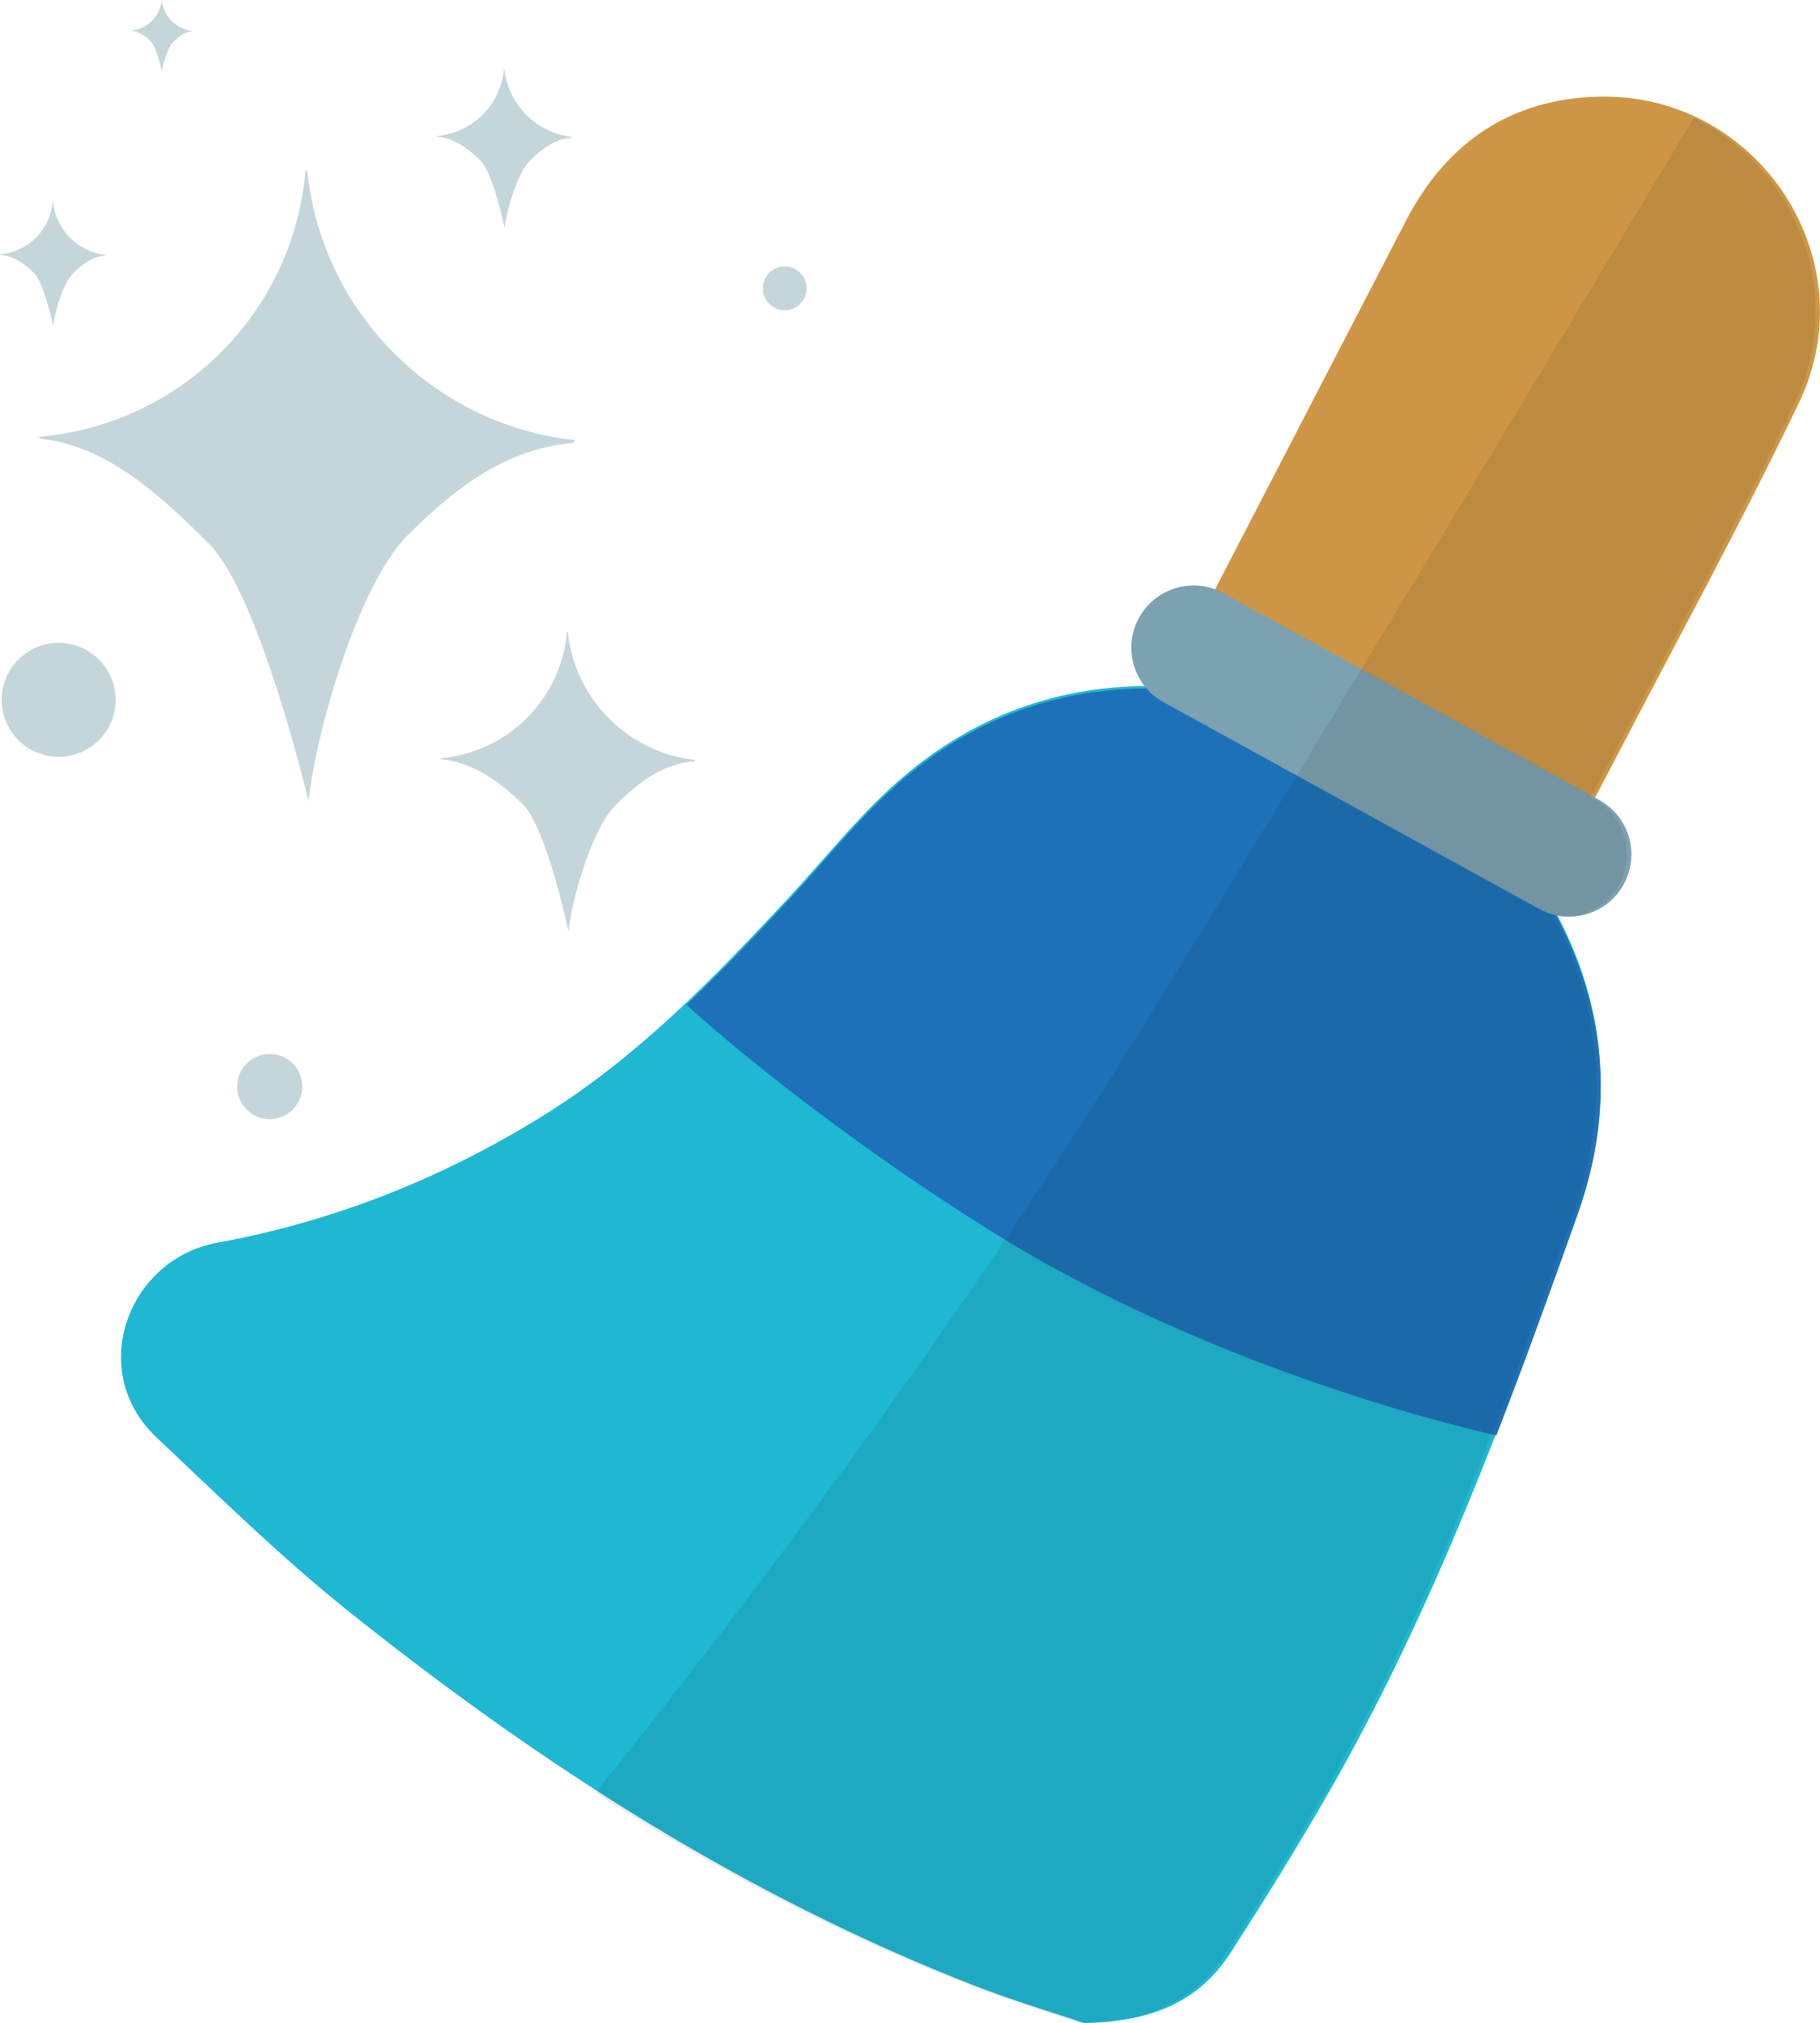
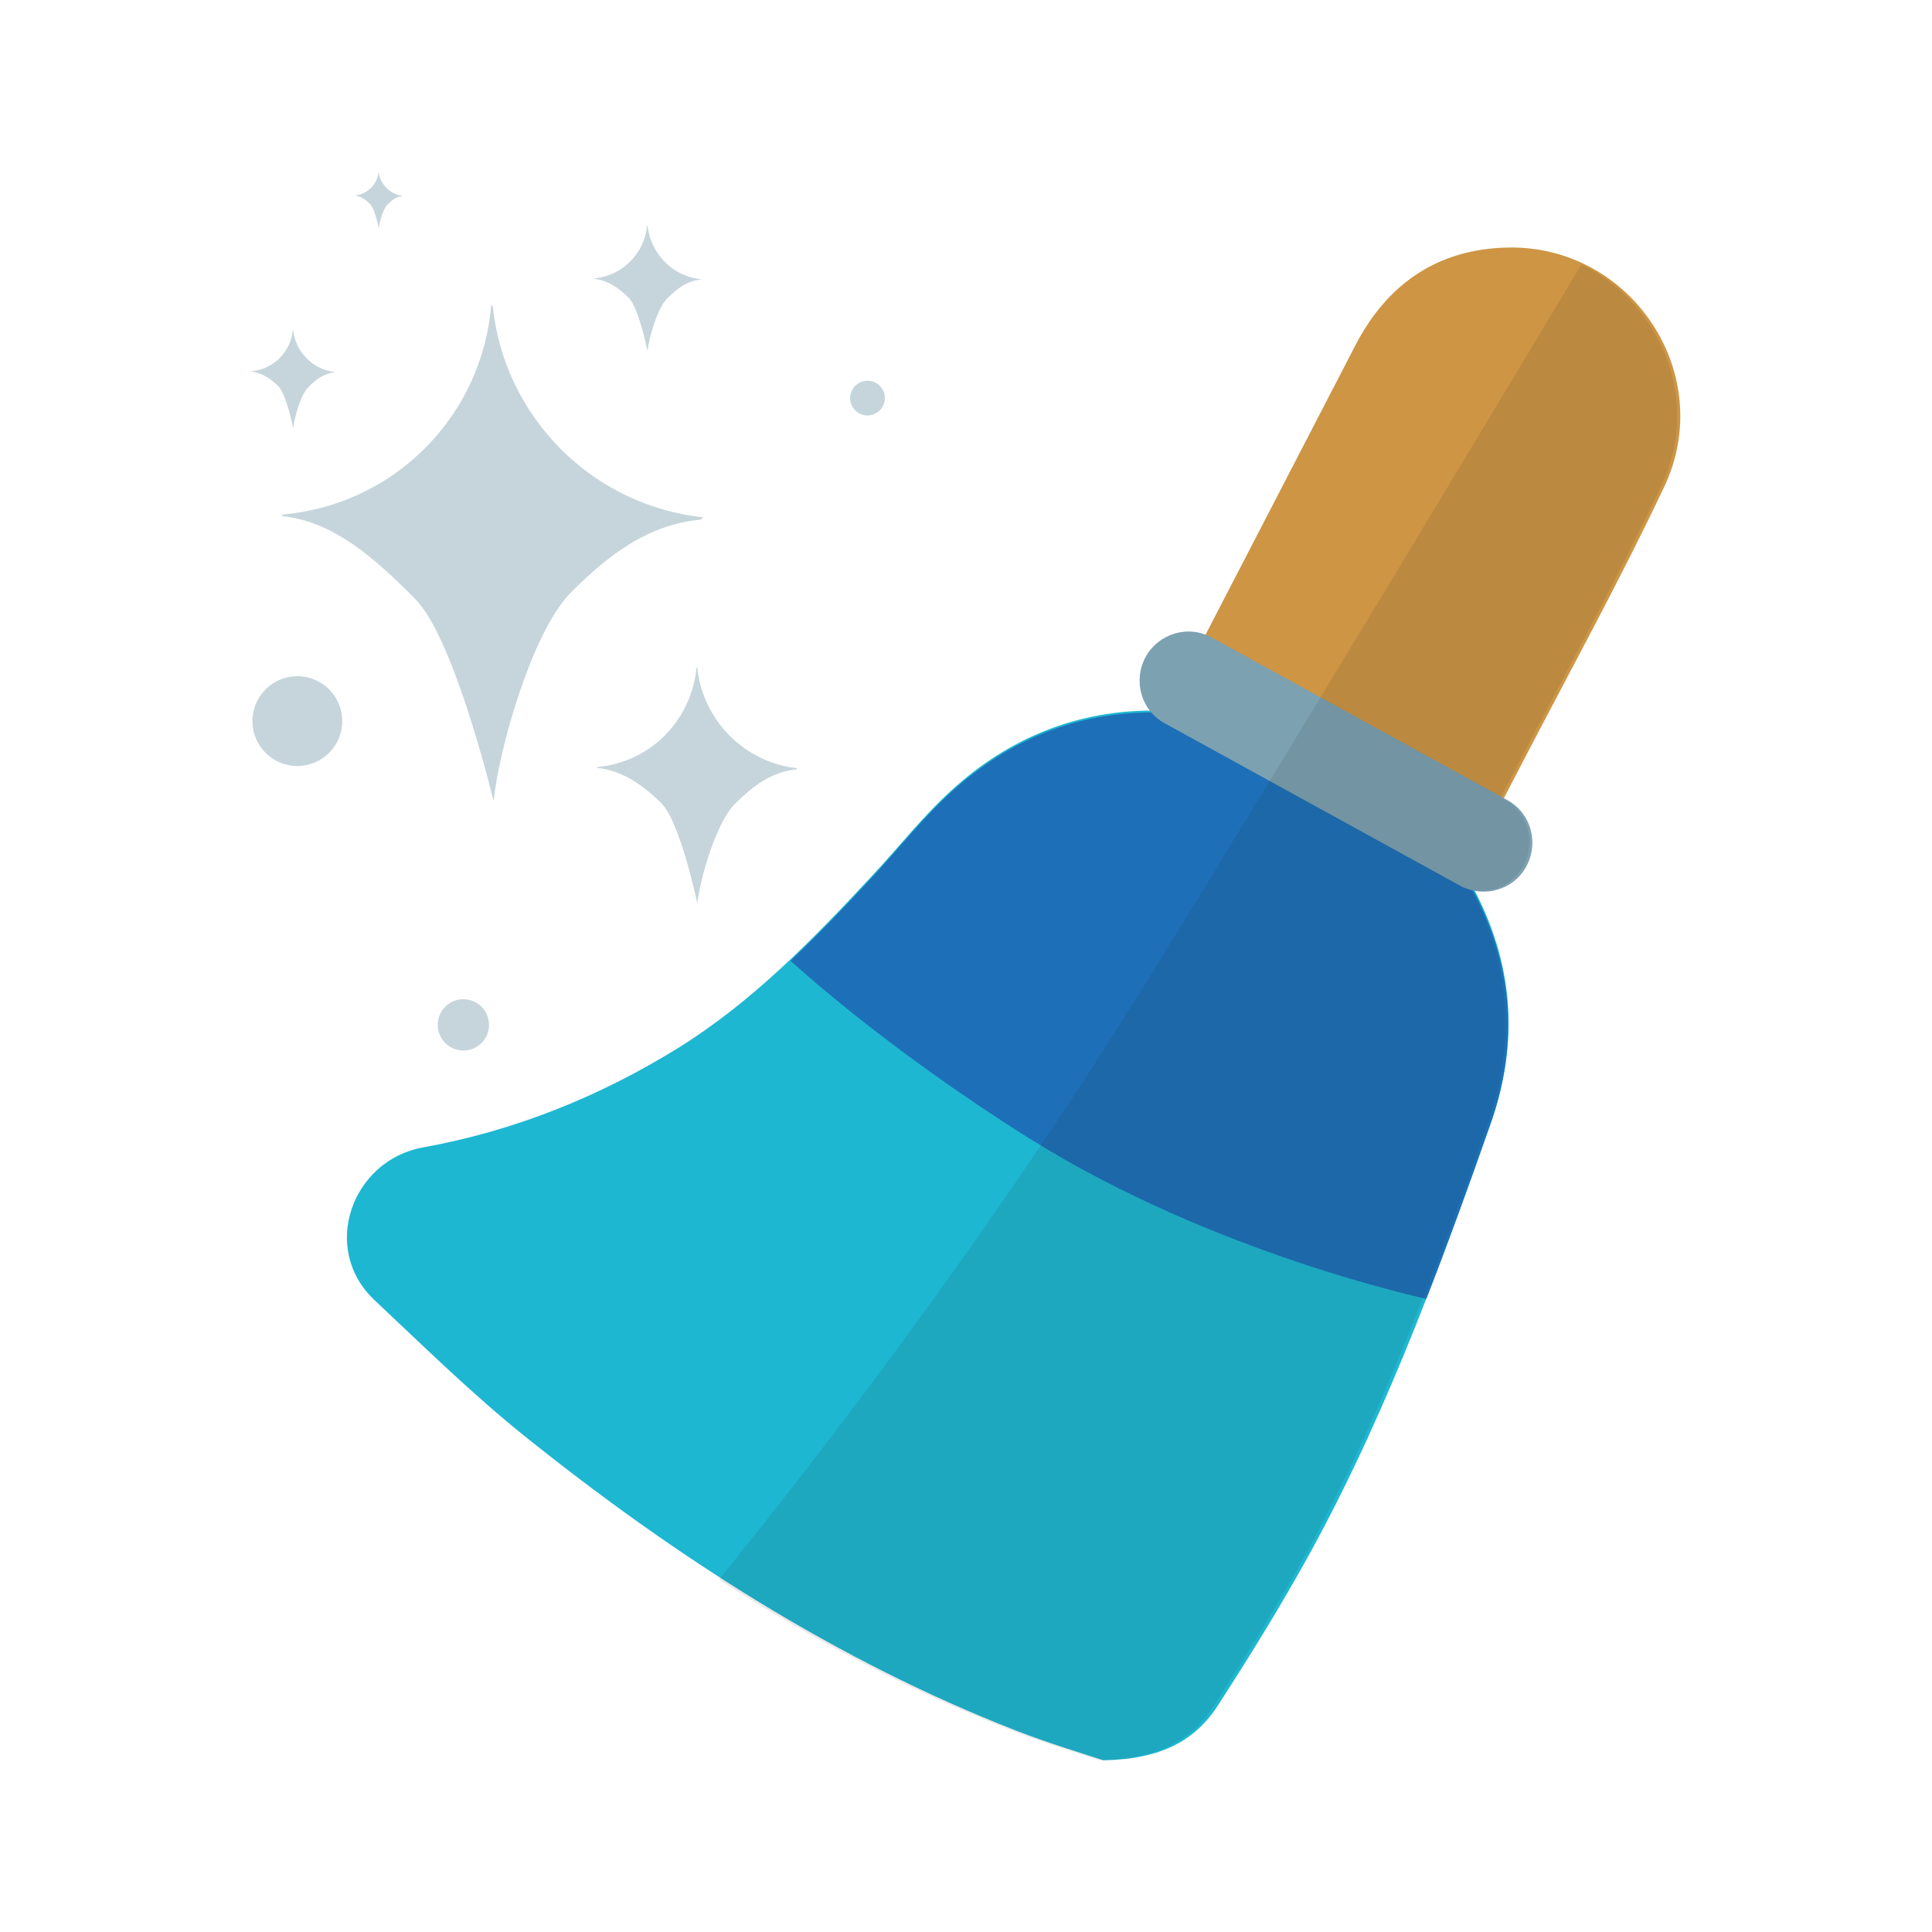
- <svg xmlns="http://www.w3.org/2000/svg" id="katman_2" viewBox="0 0 426.55 474.16" version="1.1">
-   <defs id="defs4">
-     <style id="style2">.cls-1{fill:#161a1e;opacity:.1;}.cls-2{fill:#7ca1b1;}.cls-3{fill:#ce9644;}.cls-4{fill:#c5d6db;}.cls-5{fill:#1d71b8;}.cls-6{fill:#1eb8d3;}</style>
-   </defs>
-   <g id="katman_1">
-     <g id="g32">
-       <path class="cls-6" d="m 364.26,213.1 c -0.56,-1.03 -7.55,-22.97 -39.53,-39.52 -24.69,-12.78 -53.91,-12.78 -55.69,-12.78 -23.11,0.02 -43.27,8.28 -60.16,23.76 -8.53,7.81 -15.81,16.98 -23.7,25.49 -17.71,19.07 -35.78,37.76 -58.12,51.6 -23.53,14.57 -48.79,24.61 -76.11,29.62 -21.1,3.86 -30.71,30.15 -14.28,45.63 14.74,13.89 29.25,28.16 45.04,40.78 44.76,35.78 92.64,66.62 146.33,87.58 9.84,3.84 20.01,6.85 26.08,8.91 17.44,-0.32 27.56,-6 34.5,-16.79 7.96,-12.38 15.73,-24.92 23.04,-37.69 24.61,-42.97 41.65,-89.21 58.12,-135.69 8.68,-24.49 6.86,-48.02 -5.53,-70.89 z" id="path6" />
-       <path class="cls-5" d="m 350.7,336.43 c 6.68,-17.16 12.92,-34.5 19.09,-51.88 8.68,-24.49 6.86,-48.02 -5.53,-70.89 -0.56,-1.03 -7.55,-22.97 -39.53,-39.52 -24.69,-12.78 -53.91,-12.78 -55.69,-12.78 -23.11,0.02 -43.27,8.28 -60.16,23.76 -8.53,7.81 -15.81,16.98 -23.7,25.49 -7.9,8.51 -15.88,16.95 -24.28,24.91 0,0 27.18,25.33 71.34,53.02 54.81,34.37 118.48,47.89 118.48,47.89 z" id="path8" />
-       <path class="cls-3" d="m 374.91,22.65 c -20.69,0.44 -35.86,10.65 -45.42,29.13 -17.99,34.81 -36.07,69.58 -54.04,104.4 -1.42,2.75 87.82,51.57 88.8,49.52 4.26,-8.97 9.08,-17.67 13.65,-26.49 14.66,-28.26 30.02,-56.18 43.75,-84.87 16.07,-33.57 -9.54,-72.48 -46.75,-71.68 z" id="path10" />
-       <path class="cls-4" d="m 95.51,125.5 c 11.73,-11.73 23.27,-20.21 38.67,-21.67 l 0.67,-0.67 C 119.39,101.52 104.31,94.73 92.4,82.82 80.45,70.87 73.65,55.73 72.04,40.21 L 71.63,39.8 C 70.3,55.44 63.7,70.65 51.8,82.55 39.9,94.45 24.69,101.05 9.05,102.38 l 0.45,0.45 c 15.37,1.69 27.62,12.77 39.47,24.62 11.85,11.85 23.37,60.42 23.37,60.42 1.46,-15.4 11.44,-50.65 23.17,-62.38 z" id="path12" />
-       <path class="cls-4" d="m 144.25,188.74 c 5.58,-5.58 11.07,-9.61 18.4,-10.31 l 0.32,-0.32 c -7.35,-0.78 -14.53,-4.01 -20.19,-9.68 -5.69,-5.69 -8.92,-12.89 -9.69,-20.27 l -0.19,-0.19 c -0.63,7.44 -3.77,14.67 -9.43,20.33 -5.66,5.66 -12.9,8.8 -20.33,9.43 l 0.21,0.21 c 7.31,0.8 13.56,4.97 19.2,10.6 5.64,5.64 10.69,29.85 10.69,29.85 0.7,-7.33 5.44,-24.09 11.02,-29.67 z" id="path14" />
-       <path class="cls-4" d="m 124.15,37.73 c 2.97,-2.97 5.88,-5.11 9.78,-5.48 l 0.17,-0.17 c -3.91,-0.42 -7.72,-2.13 -10.73,-5.14 -3.02,-3.02 -4.74,-6.85 -5.15,-10.77 l -0.1,-0.1 c -0.34,3.95 -2.01,7.8 -5.01,10.81 -3.01,3.01 -6.85,4.68 -10.81,5.01 l 0.11,0.11 c 3.89,0.43 7.21,2.64 10.2,5.63 3,3 5.68,15.86 5.68,15.86 0.37,-3.89 2.89,-12.8 5.86,-15.77 z" id="path16" />
-       <path class="cls-4" d="M 40.62,9.81 C 41.96,8.47 43.28,7.5 45.05,7.33 L 45.13,7.25 C 43.36,7.06 41.63,6.29 40.27,4.92 38.9,3.55 38.12,1.82 37.94,0.04 L 37.89,-0.01 C 37.74,1.78 36.98,3.52 35.62,4.88 34.26,6.24 32.52,7 30.73,7.15 l 0.05,0.05 c 1.76,0.19 3.26,1.19 4.62,2.55 1.36,1.36 2.57,7.18 2.57,7.18 0.17,-1.76 1.31,-5.8 2.65,-7.14 z" id="path18" />
-       <path class="cls-4" d="m 17.05,64.15 c 2.31,-2.31 4.59,-3.99 7.63,-4.27 l 0.13,-0.13 c -3.05,-0.32 -6.02,-1.66 -8.37,-4.01 -2.36,-2.36 -3.7,-5.34 -4.02,-8.4 L 12.34,47.26 C 12.08,50.34 10.78,53.34 8.43,55.69 6.08,58.04 3.08,59.34 0,59.6 l 0.09,0.09 c 3.03,0.33 5.62,2.06 7.96,4.4 2.34,2.34 4.43,12.38 4.43,12.38 0.29,-3.04 2.26,-9.99 4.57,-12.3 z" id="path20" />
-       <circle class="cls-4" cx="13.75" cy="164.03" r="13.36" id="circle22" />
-       <circle class="cls-4" cx="183.91" cy="67.59" r="5.14" id="circle24" />
-       <circle class="cls-4" cx="63.22" cy="254.67" r="7.64" id="circle26" />
-       <rect class="cls-2" x="258.92" y="161.46" width="129.65" height="29.17" rx="14.59" ry="14.59" transform="rotate(-151.17,323.7484,176.0421)" id="rect28" />
-       <path class="cls-1" d="m 396.95,27.65 c -45.4,75.63 -117.89,195.95 -142.77,234.66 -43.74,68.04 -89.82,127.19 -114.62,157.84 27.58,17.68 56.56,33.03 87.47,45.09 9.84,3.84 20.01,6.85 26.08,8.91 17.44,-0.32 27.56,-6 34.5,-16.79 7.96,-12.38 15.73,-24.92 23.04,-37.69 15.32,-26.74 27.7,-54.75 38.83,-83.29 0.13,0.03 0.2,0.04 0.2,0.04 6.68,-17.16 12.92,-34.5 19.09,-51.88 3.58,-10.09 5.36,-20.01 5.37,-29.79 0.11,-13.65 -3.26,-27.01 -10.11,-40.16 6.03,1.14 12.37,-1.62 15.49,-7.29 3.88,-7.06 1.31,-15.93 -5.75,-19.81 l -0.96,-0.53 c 1.37,-2.58 2.73,-5.17 4.08,-7.76 14.66,-28.26 30.02,-56.18 43.75,-84.87 12.45,-26 -0.12,-55.2 -23.7,-66.68 z" id="path30" />
-     </g>
-   </g>
+ <svg xmlns="http://www.w3.org/2000/svg" version="1.0" id="katman_2_00000015328674555090814690000013762126697356173469_" x="0px" y="0px" viewBox="0 0 512 512" style="enable-background:new 0 0 512 512;" xml:space="preserve">
+   <style type="text/css">
+ 	.st0{fill:#1EB7D2;}
+ 	.st1{fill:#1D70B7;}
+ 	.st2{fill:#CD9544;}
+ 	.st3{fill:#C5D5DB;}
+ 	.st4{fill:#7CA1B1;}
+ 	.st5{opacity:0.1;fill:#161A1E;}
+ </style>
+   <path class="st0" d="M390.1,234.7c-0.5-0.9-6.7-20.4-35.1-35.1c-21.9-11.3-47.9-11.4-49.4-11.3c-20.5,0-38.4,7.4-53.4,21.1  c-7.6,6.9-14,15.1-21,22.6c-15.7,16.9-31.8,33.5-51.6,45.8c-20.9,12.9-43.3,21.9-67.6,26.3c-18.7,3.4-27.3,26.8-12.7,40.5  c13.1,12.3,26,25,40,36.2c39.7,31.8,82.3,59.2,129.9,77.8c8.7,3.4,17.8,6.1,23.2,7.9c15.5-0.3,24.5-5.3,30.6-14.9  c7.1-11,14-22.1,20.5-33.5c21.9-38.2,37-79.2,51.6-120.5C402.7,275.9,401.1,255,390.1,234.7z" />
+   <path class="st1" d="M378,344.2c5.9-15.2,11.5-30.6,16.9-46.1c7.7-21.7,6.1-42.6-4.9-62.9c-0.5-0.9-6.7-20.4-35.1-35.1  c-21.9-11.3-47.9-11.4-49.4-11.3c-20.5,0-38.4,7.4-53.4,21.1c-7.6,6.9-14,15.1-21,22.6c-7,7.6-14.1,15-21.6,22.1  c0,0,24.1,22.5,63.3,47.1C321.5,332.2,378,344.2,378,344.2z" />
+   <path class="st2" d="M399.5,65.6c-18.4,0.4-31.8,9.5-40.3,25.9c-16,30.9-32,61.8-48,92.7c-1.3,2.4,78,45.8,78.8,44  c3.8-8,8.1-15.7,12.1-23.5c13-25.1,26.7-49.9,38.8-75.4C455.3,99.4,432.5,64.9,399.5,65.6z" />
+   <path class="st3" d="M151.4,156.9c10.4-10.4,20.7-17.9,34.3-19.2l0.6-0.6c-13.7-1.5-27.1-7.5-37.7-18.1  C138.1,108.4,132,95,130.6,81.2l-0.4-0.4c-1.2,13.9-7,27.4-17.6,38c-10.6,10.6-24.1,16.4-38,17.6l0.4,0.4  c13.6,1.5,24.5,11.3,35,21.9c10.5,10.5,20.8,53.6,20.8,53.6C132.2,198.6,141,167.3,151.4,156.9z" />
+   <path class="st3" d="M194.7,213.1c5-5,9.8-8.5,16.3-9.2l0.3-0.3c-6.5-0.7-12.9-3.6-17.9-8.6c-5-5-7.9-11.4-8.6-18l-0.2-0.2  c-0.6,6.6-3.4,13-8.4,18.1c-5,5-11.4,7.8-18.1,8.4l0.2,0.2c6.5,0.7,12,4.4,17,9.4s9.5,26.5,9.5,26.5  C185.5,232.9,189.8,218,194.7,213.1z" />
+   <path class="st3" d="M176.9,79c2.6-2.6,5.2-4.5,8.7-4.9l0.1-0.1c-3.5-0.4-6.9-1.9-9.5-4.6c-2.7-2.7-4.2-6.1-4.6-9.6l-0.1-0.1  c-0.3,3.5-1.8,6.9-4.5,9.6c-2.7,2.7-6.1,4.2-9.6,4.5l0.1,0.1c3.5,0.4,6.4,2.3,9.1,5c2.7,2.7,5,14.1,5,14.1  C172,89.5,174.2,81.6,176.9,79z" />
+   <path class="st3" d="M102.7,54.2c1.2-1.2,2.4-2.1,3.9-2.2l0.1-0.1c-1.6-0.2-3.1-0.9-4.3-2.1c-1.2-1.2-1.9-2.8-2.1-4.3l0,0  c-0.1,1.6-0.8,3.1-2,4.3c-1.2,1.2-2.8,1.9-4.3,2l0,0c1.6,0.2,2.9,1.1,4.1,2.3c1.2,1.2,2.3,6.4,2.3,6.4  C100.5,59,101.5,55.4,102.7,54.2z" />
+   <path class="st3" d="M81.8,102.5c2.1-2.1,4.1-3.5,6.8-3.8l0.1-0.1c-2.7-0.3-5.3-1.5-7.4-3.6c-2.1-2.1-3.3-4.7-3.6-7.5l-0.1-0.1  c-0.2,2.7-1.4,5.4-3.5,7.5c-2.1,2.1-4.7,3.2-7.5,3.5l0.1,0.1c2.7,0.3,5,1.8,7.1,3.9c2.1,2.1,3.9,11,3.9,11  C78,110.7,79.7,104.5,81.8,102.5z" />
+   <circle class="st3" cx="78.8" cy="191.1" r="11.9" />
+   <circle class="st3" cx="229.9" cy="105.5" r="4.6" />
+   <circle class="st3" cx="122.8" cy="271.6" r="6.8" />
+   <path class="st4" d="M321.2,169l78.2,43c6.3,3.4,8.5,11.3,5.1,17.6v0c-3.4,6.3-11.3,8.5-17.6,5.1l-78.2-43  c-6.3-3.4-8.5-11.3-5.1-17.6v0C307.1,167.8,315,165.5,321.2,169z" />
+   <path class="st5" d="M419.1,70.1c-40.3,67.2-104.7,174-126.8,208.4c-38.8,60.4-79.7,112.9-101.8,140.1c24.5,15.7,50.2,29.3,77.7,40  c8.7,3.4,17.8,6.1,23.2,7.9c15.5-0.3,24.5-5.3,30.6-14.9c7.1-11,14-22.1,20.5-33.5c13.6-23.7,24.6-48.6,34.5-73.9c0.1,0,0.2,0,0.2,0  c5.9-15.2,11.5-30.6,16.9-46.1c3.2-9,4.8-17.8,4.8-26.5c0.1-12.1-2.9-24-9-35.7c5.4,1,11-1.4,13.8-6.5c3.4-6.3,1.2-14.1-5.1-17.6  l-0.9-0.5c1.2-2.3,2.4-4.6,3.6-6.9c13-25.1,26.7-49.9,38.8-75.4C451.2,106.2,440,80.2,419.1,70.1z" />
</svg>
